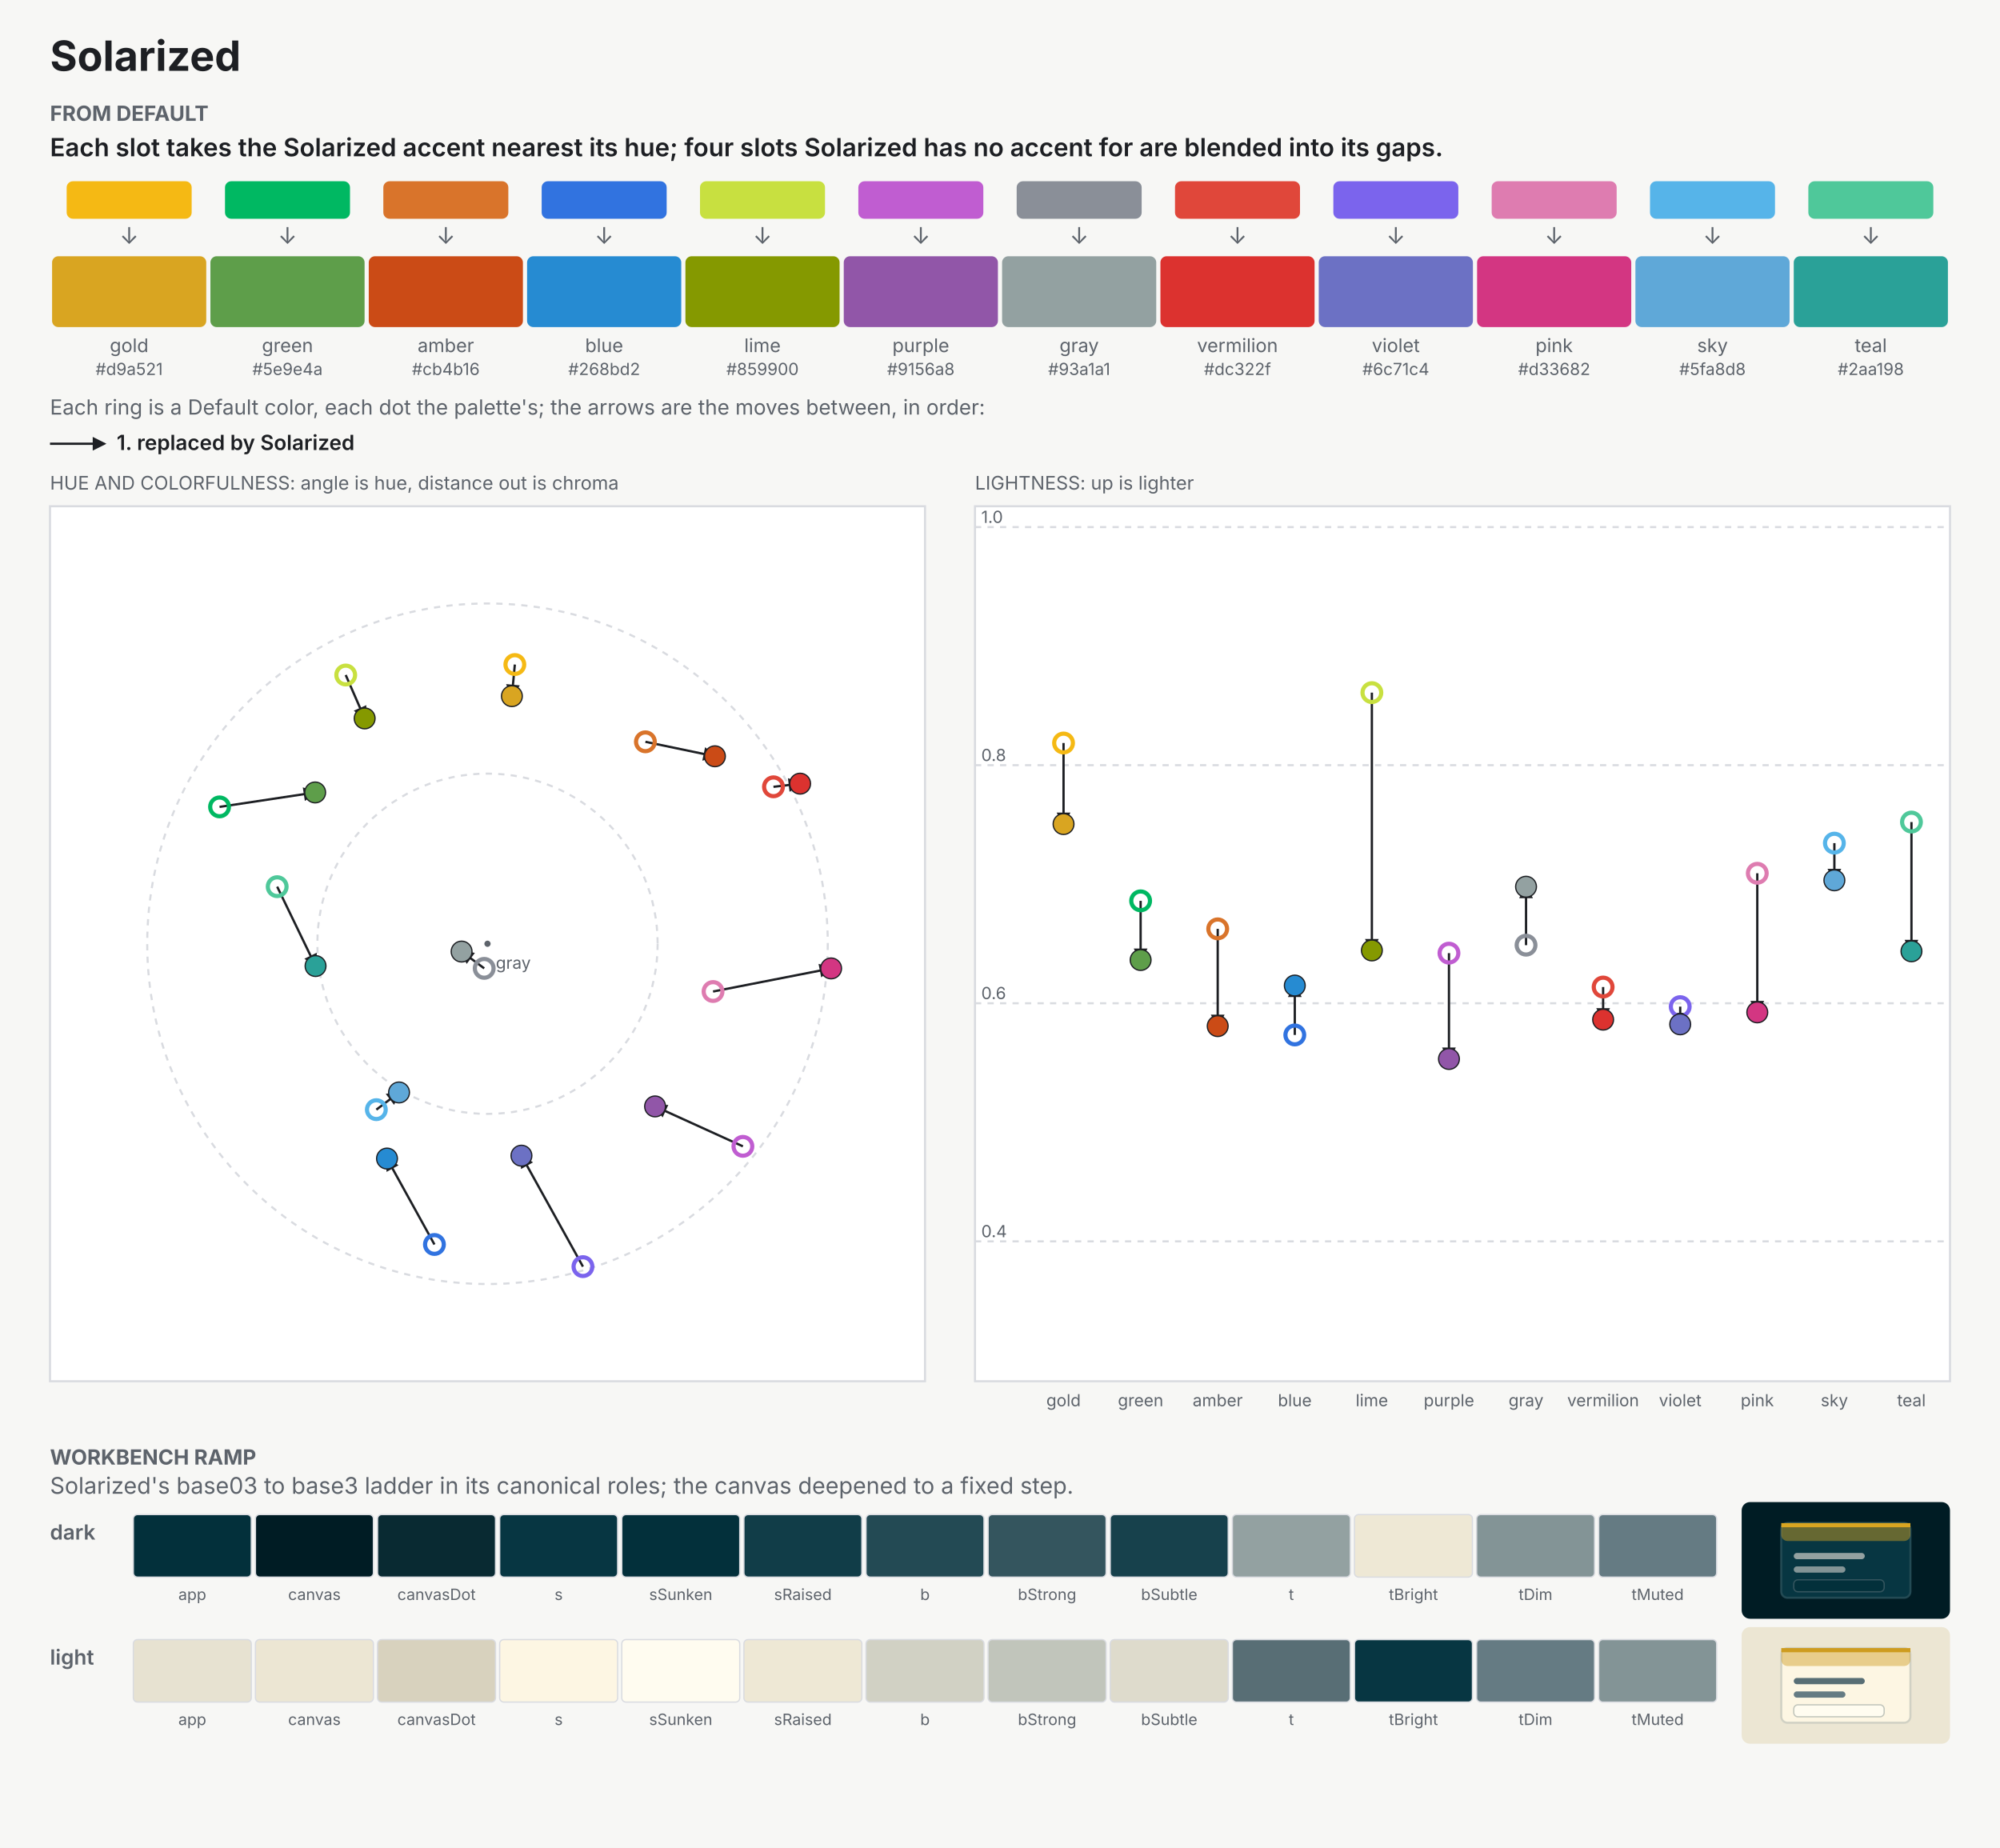
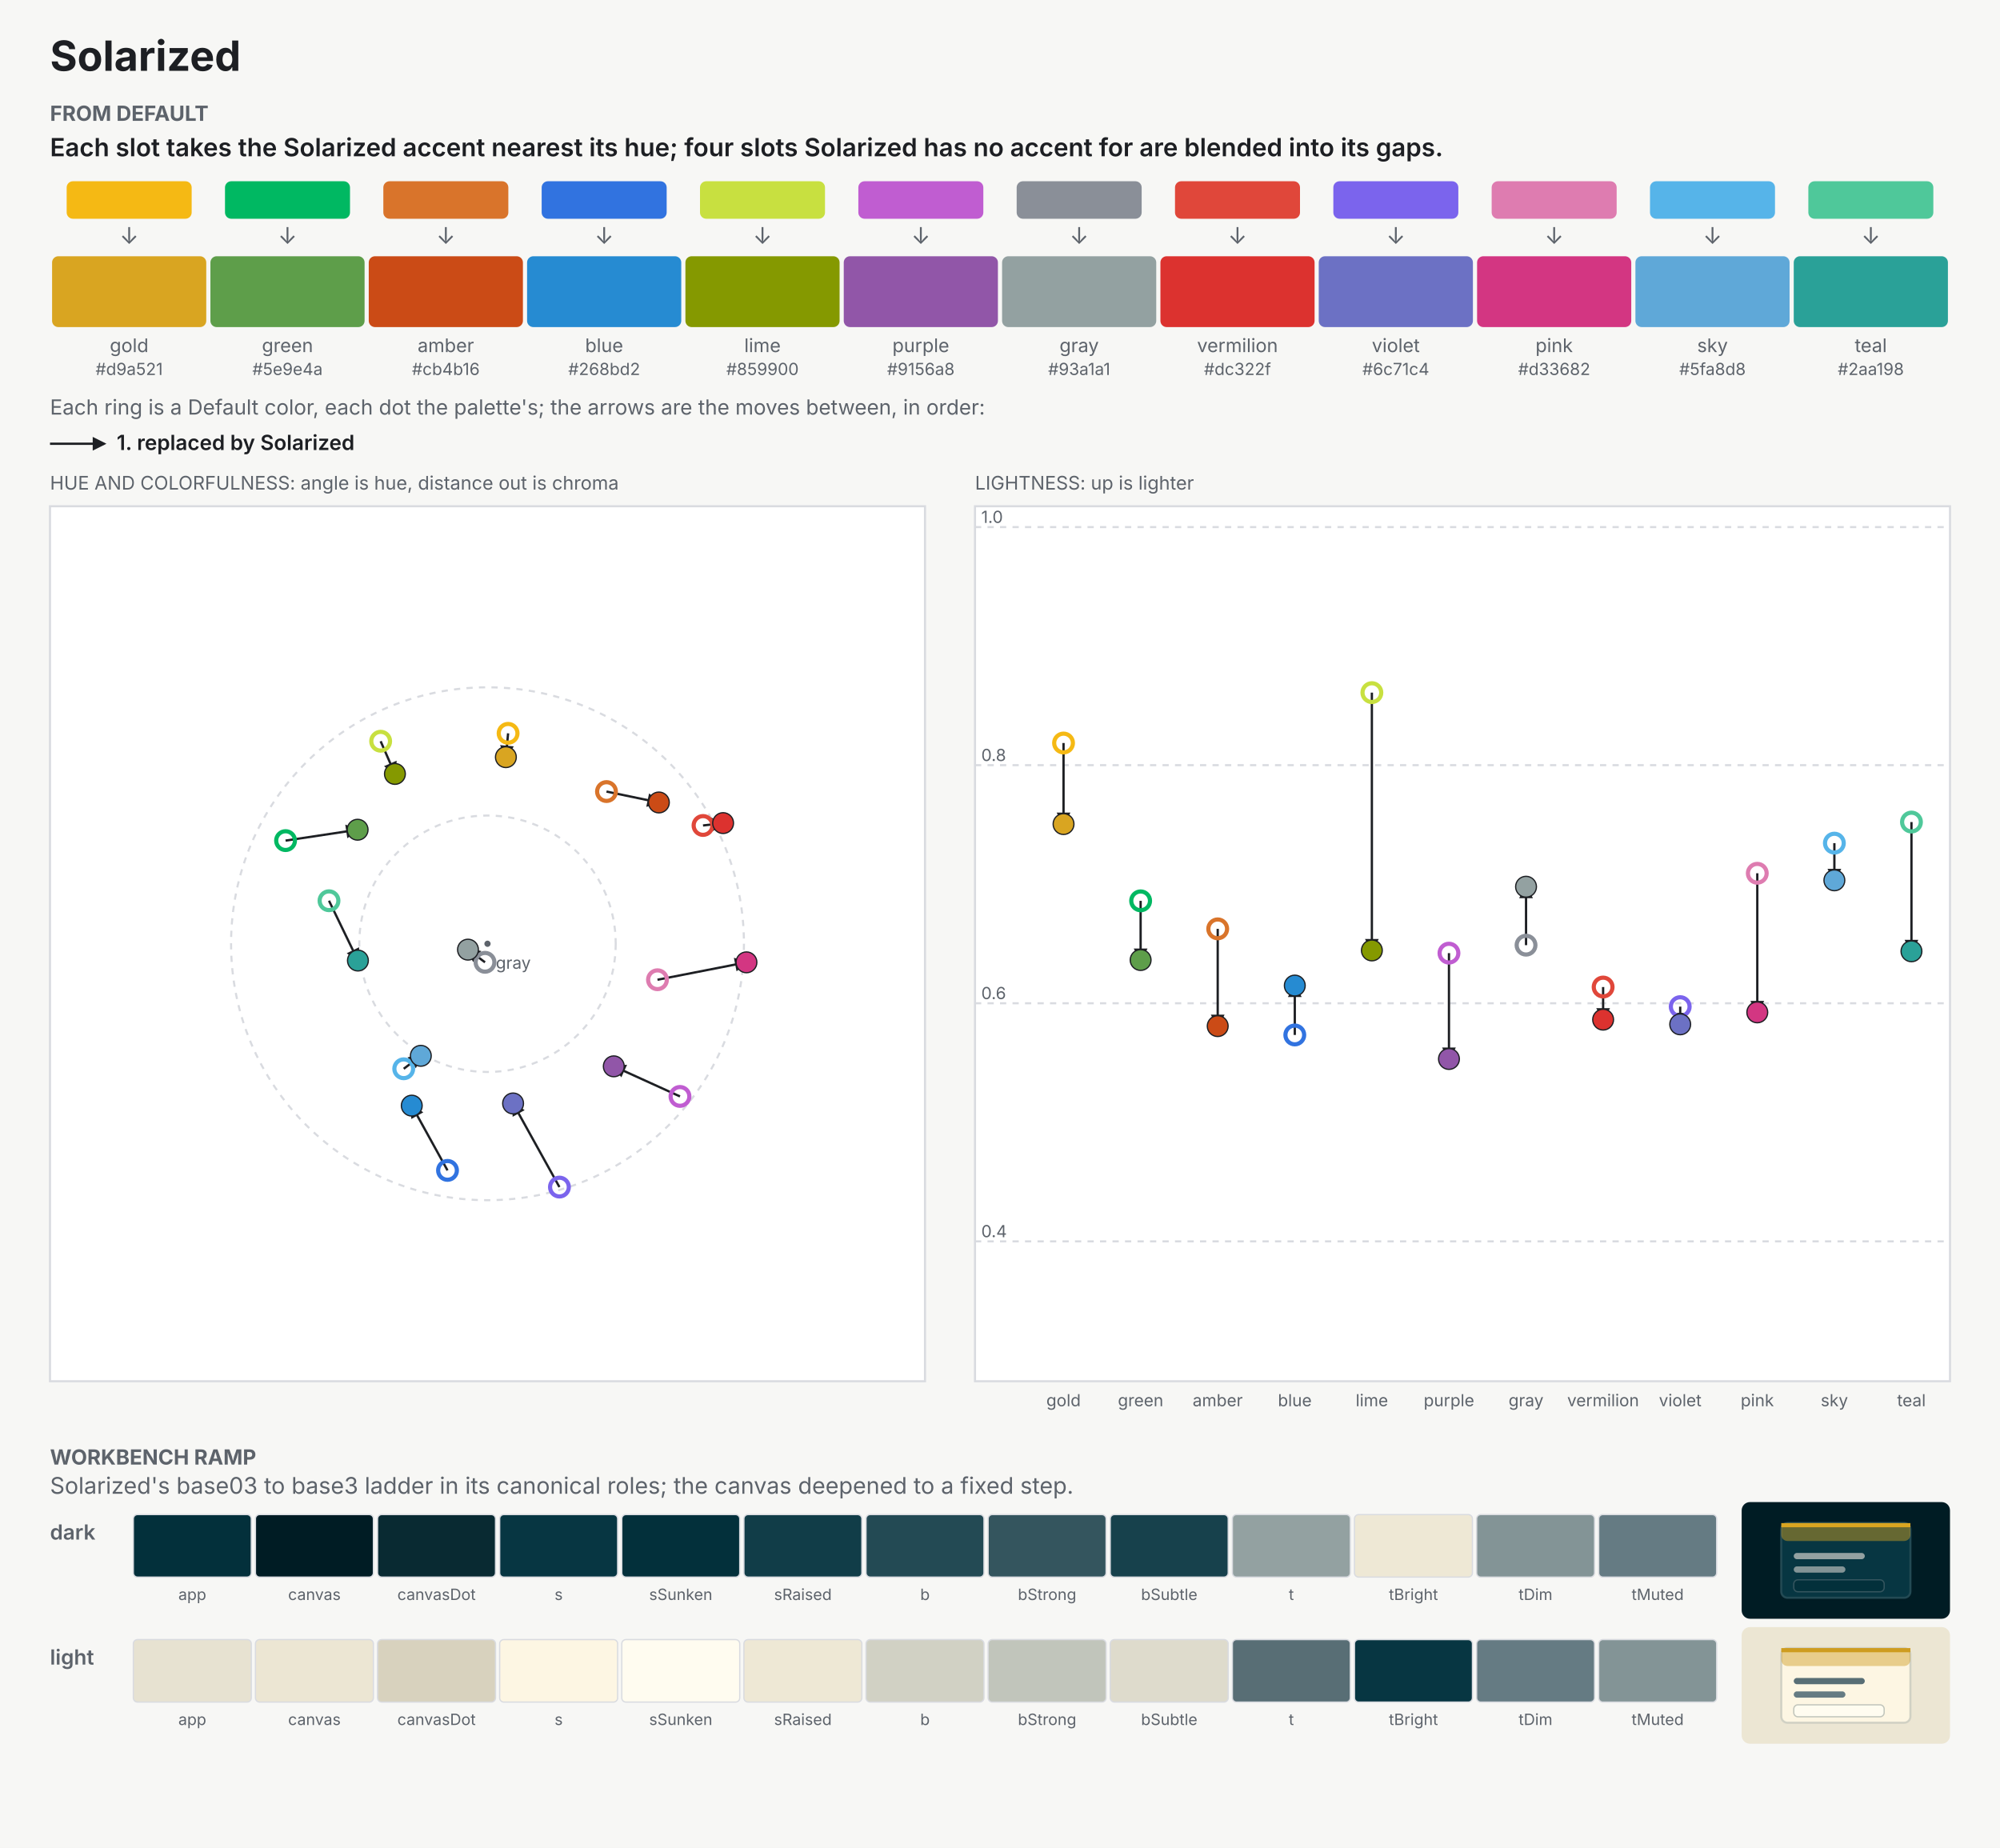
<svg xmlns="http://www.w3.org/2000/svg" width="960" height="887" viewBox="0 0 960 887" font-family="system-ui, -apple-system, Segoe UI, sans-serif">
  <defs>
    <marker id="head" viewBox="0 0 6 6" refX="5" refY="3" markerWidth="6" markerHeight="6" orient="auto">
      <path d="M0,0 L6,3 L0,6 z" fill="#1d1f23" />
    </marker>
    <marker id="headDim" viewBox="0 0 6 6" refX="5" refY="3" markerWidth="6" markerHeight="6" orient="auto">
      <path d="M0,0 L6,3 L0,6 z" fill="#5d636b" />
    </marker>
    <linearGradient id="hues">
      <stop offset="0" stop-color="oklch(0.75 0.12 0)" />
      <stop offset="0.042" stop-color="oklch(0.75 0.12 15)" />
      <stop offset="0.083" stop-color="oklch(0.75 0.12 30)" />
      <stop offset="0.125" stop-color="oklch(0.75 0.12 45)" />
      <stop offset="0.167" stop-color="oklch(0.75 0.12 60)" />
      <stop offset="0.208" stop-color="oklch(0.75 0.12 75)" />
      <stop offset="0.25" stop-color="oklch(0.75 0.12 90)" />
      <stop offset="0.292" stop-color="oklch(0.75 0.12 105)" />
      <stop offset="0.333" stop-color="oklch(0.75 0.12 120)" />
      <stop offset="0.375" stop-color="oklch(0.75 0.12 135)" />
      <stop offset="0.417" stop-color="oklch(0.75 0.12 150)" />
      <stop offset="0.458" stop-color="oklch(0.75 0.12 165)" />
      <stop offset="0.5" stop-color="oklch(0.75 0.12 180)" />
      <stop offset="0.542" stop-color="oklch(0.75 0.12 195)" />
      <stop offset="0.583" stop-color="oklch(0.75 0.12 210)" />
      <stop offset="0.625" stop-color="oklch(0.75 0.12 225)" />
      <stop offset="0.667" stop-color="oklch(0.75 0.12 240)" />
      <stop offset="0.708" stop-color="oklch(0.75 0.12 255)" />
      <stop offset="0.75" stop-color="oklch(0.75 0.12 270)" />
      <stop offset="0.792" stop-color="oklch(0.75 0.12 285)" />
      <stop offset="0.833" stop-color="oklch(0.75 0.12 300)" />
      <stop offset="0.875" stop-color="oklch(0.75 0.12 315)" />
      <stop offset="0.917" stop-color="oklch(0.75 0.12 330)" />
      <stop offset="0.958" stop-color="oklch(0.75 0.12 345)" />
      <stop offset="1" stop-color="oklch(0.75 0.12 360)" />
    </linearGradient>
    <linearGradient id="plasma">
      <stop offset="0" stop-color="rgb(13,8,135)" />
      <stop offset="0.031" stop-color="rgb(29.031,6.594,141.75)" />
      <stop offset="0.062" stop-color="rgb(45.062,5.188,148.5)" />
      <stop offset="0.094" stop-color="rgb(61.094,3.781,155.25)" />
      <stop offset="0.125" stop-color="rgb(75.5,2.75,160.125)" />
      <stop offset="0.156" stop-color="rgb(87.875,2.188,162.656)" />
      <stop offset="0.188" stop-color="rgb(100.25,1.625,165.188)" />
      <stop offset="0.219" stop-color="rgb(112.625,1.062,167.719)" />
      <stop offset="0.25" stop-color="rgb(124.5,6.5,165.5)" />
      <stop offset="0.281" stop-color="rgb(136.312,12.688,162.688)" />
      <stop offset="0.312" stop-color="rgb(148.125,18.875,159.875)" />
      <stop offset="0.344" stop-color="rgb(159.094,26,155.75)" />
      <stop offset="0.375" stop-color="rgb(168.375,35,149)" />
      <stop offset="0.406" stop-color="rgb(177.656,44,142.25)" />
      <stop offset="0.438" stop-color="rgb(186.938,53,135.5)" />
      <stop offset="0.469" stop-color="rgb(194.906,62,128.094)" />
      <stop offset="0.5" stop-color="rgb(202.5,71,120.5)" />
      <stop offset="0.531" stop-color="rgb(210.094,80,112.906)" />
      <stop offset="0.562" stop-color="rgb(217.312,89.125,105.5)" />
      <stop offset="0.594" stop-color="rgb(223.219,98.688,98.75)" />
      <stop offset="0.625" stop-color="rgb(229.125,108.25,92)" />
      <stop offset="0.656" stop-color="rgb(235.031,117.812,85.25)" />
      <stop offset="0.688" stop-color="rgb(239.625,128.125,78.312)" />
      <stop offset="0.719" stop-color="rgb(243.562,138.812,71.281)" />
      <stop offset="0.75" stop-color="rgb(247.5,149.5,64.25)" />
      <stop offset="0.781" stop-color="rgb(251.062,160.344,57.375)" />
      <stop offset="0.812" stop-color="rgb(251.625,172.438,51.75)" />
      <stop offset="0.844" stop-color="rgb(252.188,184.531,46.125)" />
      <stop offset="0.875" stop-color="rgb(252.75,196.625,40.5)" />
      <stop offset="0.906" stop-color="rgb(250.969,209.344,37.219)" />
      <stop offset="0.938" stop-color="rgb(247.312,222.562,35.812)" />
      <stop offset="0.969" stop-color="rgb(243.656,235.781,34.406)" />
      <stop offset="1" stop-color="rgb(240,249,33)" />
    </linearGradient>
  </defs>
  <rect x="0" y="0" width="960" height="887" fill="#f7f7f5" />
  <text x="24" y="34" font-size="20" fill="#1d1f23" font-weight="700" text-anchor="start">Solarized</text>
  <text x="24" y="58" font-size="10" fill="#5d636b" font-weight="700" text-anchor="start">FROM DEFAULT</text>
  <text x="24" y="75" font-size="12" fill="#1d1f23" font-weight="600" text-anchor="start">Each slot takes the Solarized accent nearest its hue; four slots Solarized has no accent for are blended into its gaps.</text>
  <rect x="32" y="87" width="60" height="18" fill="#f5b914" rx="3" />
  <text x="62" y="117" font-size="11" fill="#5d636b" font-weight="400" text-anchor="middle">↓</text>
  <rect x="25" y="123" width="74" height="34" fill="#d9a521" rx="3" />
  <text x="62" y="169" font-size="9" fill="#5d636b" font-weight="400" text-anchor="middle">gold</text>
  <text x="62" y="180" font-size="8" fill="#5d636b" font-weight="400" text-anchor="middle">#d9a521</text>
  <rect x="108" y="87" width="60" height="18" fill="#00b862" rx="3" />
  <text x="138" y="117" font-size="11" fill="#5d636b" font-weight="400" text-anchor="middle">↓</text>
  <rect x="101" y="123" width="74" height="34" fill="#5e9e4a" rx="3" />
  <text x="138" y="169" font-size="9" fill="#5d636b" font-weight="400" text-anchor="middle">green</text>
  <text x="138" y="180" font-size="8" fill="#5d636b" font-weight="400" text-anchor="middle">#5e9e4a</text>
  <rect x="184" y="87" width="60" height="18" fill="#d9742b" rx="3" />
  <text x="214" y="117" font-size="11" fill="#5d636b" font-weight="400" text-anchor="middle">↓</text>
  <rect x="177" y="123" width="74" height="34" fill="#cb4b16" rx="3" />
  <text x="214" y="169" font-size="9" fill="#5d636b" font-weight="400" text-anchor="middle">amber</text>
  <text x="214" y="180" font-size="8" fill="#5d636b" font-weight="400" text-anchor="middle">#cb4b16</text>
  <rect x="260" y="87" width="60" height="18" fill="#3173e0" rx="3" />
  <text x="290" y="117" font-size="11" fill="#5d636b" font-weight="400" text-anchor="middle">↓</text>
  <rect x="253" y="123" width="74" height="34" fill="#268bd2" rx="3" />
  <text x="290" y="169" font-size="9" fill="#5d636b" font-weight="400" text-anchor="middle">blue</text>
  <text x="290" y="180" font-size="8" fill="#5d636b" font-weight="400" text-anchor="middle">#268bd2</text>
  <rect x="336" y="87" width="60" height="18" fill="#c8e040" rx="3" />
  <text x="366" y="117" font-size="11" fill="#5d636b" font-weight="400" text-anchor="middle">↓</text>
  <rect x="329" y="123" width="74" height="34" fill="#859900" rx="3" />
  <text x="366" y="169" font-size="9" fill="#5d636b" font-weight="400" text-anchor="middle">lime</text>
  <text x="366" y="180" font-size="8" fill="#5d636b" font-weight="400" text-anchor="middle">#859900</text>
  <rect x="412" y="87" width="60" height="18" fill="#c05dd1" rx="3" />
  <text x="442" y="117" font-size="11" fill="#5d636b" font-weight="400" text-anchor="middle">↓</text>
  <rect x="405" y="123" width="74" height="34" fill="#9156a8" rx="3" />
  <text x="442" y="169" font-size="9" fill="#5d636b" font-weight="400" text-anchor="middle">purple</text>
  <text x="442" y="180" font-size="8" fill="#5d636b" font-weight="400" text-anchor="middle">#9156a8</text>
  <rect x="488" y="87" width="60" height="18" fill="#8a8f98" rx="3" />
  <text x="518" y="117" font-size="11" fill="#5d636b" font-weight="400" text-anchor="middle">↓</text>
  <rect x="481" y="123" width="74" height="34" fill="#93a1a1" rx="3" />
  <text x="518" y="169" font-size="9" fill="#5d636b" font-weight="400" text-anchor="middle">gray</text>
  <text x="518" y="180" font-size="8" fill="#5d636b" font-weight="400" text-anchor="middle">#93a1a1</text>
  <rect x="564" y="87" width="60" height="18" fill="#e0473a" rx="3" />
  <text x="594" y="117" font-size="11" fill="#5d636b" font-weight="400" text-anchor="middle">↓</text>
  <rect x="557" y="123" width="74" height="34" fill="#dc322f" rx="3" />
  <text x="594" y="169" font-size="9" fill="#5d636b" font-weight="400" text-anchor="middle">vermilion</text>
  <text x="594" y="180" font-size="8" fill="#5d636b" font-weight="400" text-anchor="middle">#dc322f</text>
  <rect x="640" y="87" width="60" height="18" fill="#7b64ed" rx="3" />
  <text x="670" y="117" font-size="11" fill="#5d636b" font-weight="400" text-anchor="middle">↓</text>
  <rect x="633" y="123" width="74" height="34" fill="#6c71c4" rx="3" />
  <text x="670" y="169" font-size="9" fill="#5d636b" font-weight="400" text-anchor="middle">violet</text>
  <text x="670" y="180" font-size="8" fill="#5d636b" font-weight="400" text-anchor="middle">#6c71c4</text>
  <rect x="716" y="87" width="60" height="18" fill="#de7cb0" rx="3" />
  <text x="746" y="117" font-size="11" fill="#5d636b" font-weight="400" text-anchor="middle">↓</text>
  <rect x="709" y="123" width="74" height="34" fill="#d33682" rx="3" />
  <text x="746" y="169" font-size="9" fill="#5d636b" font-weight="400" text-anchor="middle">pink</text>
  <text x="746" y="180" font-size="8" fill="#5d636b" font-weight="400" text-anchor="middle">#d33682</text>
  <rect x="792" y="87" width="60" height="18" fill="#56b4e9" rx="3" />
  <text x="822" y="117" font-size="11" fill="#5d636b" font-weight="400" text-anchor="middle">↓</text>
  <rect x="785" y="123" width="74" height="34" fill="#5fa8d8" rx="3" />
  <text x="822" y="169" font-size="9" fill="#5d636b" font-weight="400" text-anchor="middle">sky</text>
  <text x="822" y="180" font-size="8" fill="#5d636b" font-weight="400" text-anchor="middle">#5fa8d8</text>
  <rect x="868" y="87" width="60" height="18" fill="#4fc89a" rx="3" />
  <text x="898" y="117" font-size="11" fill="#5d636b" font-weight="400" text-anchor="middle">↓</text>
  <rect x="861" y="123" width="74" height="34" fill="#2aa198" rx="3" />
  <text x="898" y="169" font-size="9" fill="#5d636b" font-weight="400" text-anchor="middle">teal</text>
  <text x="898" y="180" font-size="8" fill="#5d636b" font-weight="400" text-anchor="middle">#2aa198</text>
  <text x="24" y="199" font-size="10" fill="#5d636b" font-weight="400" text-anchor="start">Each ring is a Default color, each dot the palette's; the arrows are the moves between, in order:</text>
  <line x1="24" y1="213" x2="50" y2="213" stroke="#1d1f23" stroke-width="1.1" marker-end="url(#head)" />
  <text x="56" y="216" font-size="10" fill="#1d1f23" font-weight="600" text-anchor="start">1. replaced by Solarized</text>
  <text x="24" y="235" font-size="9" fill="#5d636b" font-weight="400" text-anchor="start">HUE AND COLORFULNESS: angle is hue, distance out is chroma</text>
  <rect x="24" y="243" width="420" height="420" fill="#ffffff" stroke="#d9dbe0" />
  <path d="M430,453 A196,196 0 0 0 429.254,435.917" stroke="oklch(0.75 0.13 2.5)" stroke-width="5" fill="none" />
  <path d="M429.254,435.917 A196,196 0 0 0 427.022,418.965" stroke="oklch(0.75 0.13 7.5)" stroke-width="5" fill="none" />
  <path d="M427.022,418.965 A196,196 0 0 0 423.321,402.271" stroke="oklch(0.75 0.13 12.5)" stroke-width="5" fill="none" />
  <path d="M423.321,402.271 A196,196 0 0 0 418.18,385.964" stroke="oklch(0.75 0.13 17.5)" stroke-width="5" fill="none" />
  <path d="M418.18,385.964 A196,196 0 0 0 411.636,370.167" stroke="oklch(0.75 0.13 22.5)" stroke-width="5" fill="none" />
  <path d="M411.636,370.167 A196,196 0 0 0 403.741,355" stroke="oklch(0.75 0.13 27.5)" stroke-width="5" fill="none" />
  <path d="M403.741,355 A196,196 0 0 0 394.554,340.579" stroke="oklch(0.75 0.13 32.5)" stroke-width="5" fill="none" />
  <path d="M394.554,340.579 A196,196 0 0 0 384.145,327.014" stroke="oklch(0.75 0.13 37.5)" stroke-width="5" fill="none" />
  <path d="M384.145,327.014 A196,196 0 0 0 372.593,314.407" stroke="oklch(0.75 0.13 42.5)" stroke-width="5" fill="none" />
  <path d="M372.593,314.407 A196,196 0 0 0 359.986,302.855" stroke="oklch(0.75 0.13 47.5)" stroke-width="5" fill="none" />
  <path d="M359.986,302.855 A196,196 0 0 0 346.421,292.446" stroke="oklch(0.75 0.13 52.5)" stroke-width="5" fill="none" />
  <path d="M346.421,292.446 A196,196 0 0 0 332,283.259" stroke="oklch(0.75 0.13 57.5)" stroke-width="5" fill="none" />
  <path d="M332,283.259 A196,196 0 0 0 316.833,275.364" stroke="oklch(0.75 0.13 62.5)" stroke-width="5" fill="none" />
  <path d="M316.833,275.364 A196,196 0 0 0 301.036,268.82" stroke="oklch(0.75 0.13 67.5)" stroke-width="5" fill="none" />
  <path d="M301.036,268.82 A196,196 0 0 0 284.729,263.679" stroke="oklch(0.75 0.13 72.5)" stroke-width="5" fill="none" />
  <path d="M284.729,263.679 A196,196 0 0 0 268.035,259.978" stroke="oklch(0.75 0.13 77.5)" stroke-width="5" fill="none" />
  <path d="M268.035,259.978 A196,196 0 0 0 251.083,257.746" stroke="oklch(0.75 0.13 82.5)" stroke-width="5" fill="none" />
  <path d="M251.083,257.746 A196,196 0 0 0 234,257" stroke="oklch(0.75 0.13 87.5)" stroke-width="5" fill="none" />
  <path d="M234,257 A196,196 0 0 0 216.917,257.746" stroke="oklch(0.75 0.13 92.5)" stroke-width="5" fill="none" />
  <path d="M216.917,257.746 A196,196 0 0 0 199.965,259.978" stroke="oklch(0.75 0.13 97.5)" stroke-width="5" fill="none" />
  <path d="M199.965,259.978 A196,196 0 0 0 183.271,263.679" stroke="oklch(0.75 0.13 102.5)" stroke-width="5" fill="none" />
  <path d="M183.271,263.679 A196,196 0 0 0 166.964,268.82" stroke="oklch(0.75 0.13 107.5)" stroke-width="5" fill="none" />
  <path d="M166.964,268.82 A196,196 0 0 0 151.167,275.364" stroke="oklch(0.75 0.13 112.5)" stroke-width="5" fill="none" />
  <path d="M151.167,275.364 A196,196 0 0 0 136,283.259" stroke="oklch(0.75 0.13 117.5)" stroke-width="5" fill="none" />
  <path d="M136,283.259 A196,196 0 0 0 121.579,292.446" stroke="oklch(0.75 0.13 122.5)" stroke-width="5" fill="none" />
  <path d="M121.579,292.446 A196,196 0 0 0 108.014,302.855" stroke="oklch(0.75 0.13 127.5)" stroke-width="5" fill="none" />
  <path d="M108.014,302.855 A196,196 0 0 0 95.407,314.407" stroke="oklch(0.75 0.13 132.5)" stroke-width="5" fill="none" />
  <path d="M95.407,314.407 A196,196 0 0 0 83.855,327.014" stroke="oklch(0.75 0.13 137.5)" stroke-width="5" fill="none" />
  <path d="M83.855,327.014 A196,196 0 0 0 73.446,340.579" stroke="oklch(0.75 0.13 142.5)" stroke-width="5" fill="none" />
  <path d="M73.446,340.579 A196,196 0 0 0 64.259,355" stroke="oklch(0.75 0.13 147.5)" stroke-width="5" fill="none" />
  <path d="M64.259,355 A196,196 0 0 0 56.364,370.167" stroke="oklch(0.75 0.13 152.5)" stroke-width="5" fill="none" />
  <path d="M56.364,370.167 A196,196 0 0 0 49.82,385.964" stroke="oklch(0.75 0.13 157.5)" stroke-width="5" fill="none" />
  <path d="M49.82,385.964 A196,196 0 0 0 44.679,402.271" stroke="oklch(0.75 0.13 162.5)" stroke-width="5" fill="none" />
  <path d="M44.679,402.271 A196,196 0 0 0 40.978,418.965" stroke="oklch(0.75 0.13 167.5)" stroke-width="5" fill="none" />
  <path d="M40.978,418.965 A196,196 0 0 0 38.746,435.917" stroke="oklch(0.75 0.13 172.5)" stroke-width="5" fill="none" />
  <path d="M38.746,435.917 A196,196 0 0 0 38,453" stroke="oklch(0.75 0.13 177.5)" stroke-width="5" fill="none" />
  <path d="M38,453 A196,196 0 0 0 38.746,470.083" stroke="oklch(0.75 0.13 182.5)" stroke-width="5" fill="none" />
  <path d="M38.746,470.083 A196,196 0 0 0 40.978,487.035" stroke="oklch(0.75 0.13 187.5)" stroke-width="5" fill="none" />
  <path d="M40.978,487.035 A196,196 0 0 0 44.679,503.729" stroke="oklch(0.75 0.13 192.5)" stroke-width="5" fill="none" />
  <path d="M44.679,503.729 A196,196 0 0 0 49.82,520.036" stroke="oklch(0.75 0.13 197.5)" stroke-width="5" fill="none" />
  <path d="M49.82,520.036 A196,196 0 0 0 56.364,535.833" stroke="oklch(0.75 0.13 202.5)" stroke-width="5" fill="none" />
  <path d="M56.364,535.833 A196,196 0 0 0 64.259,551" stroke="oklch(0.75 0.13 207.5)" stroke-width="5" fill="none" />
  <path d="M64.259,551 A196,196 0 0 0 73.446,565.421" stroke="oklch(0.75 0.13 212.5)" stroke-width="5" fill="none" />
  <path d="M73.446,565.421 A196,196 0 0 0 83.855,578.986" stroke="oklch(0.75 0.13 217.5)" stroke-width="5" fill="none" />
  <path d="M83.855,578.986 A196,196 0 0 0 95.407,591.593" stroke="oklch(0.75 0.13 222.5)" stroke-width="5" fill="none" />
  <path d="M95.407,591.593 A196,196 0 0 0 108.014,603.145" stroke="oklch(0.75 0.13 227.5)" stroke-width="5" fill="none" />
  <path d="M108.014,603.145 A196,196 0 0 0 121.579,613.554" stroke="oklch(0.75 0.13 232.5)" stroke-width="5" fill="none" />
  <path d="M121.579,613.554 A196,196 0 0 0 136,622.741" stroke="oklch(0.75 0.13 237.5)" stroke-width="5" fill="none" />
  <path d="M136,622.741 A196,196 0 0 0 151.167,630.636" stroke="oklch(0.75 0.13 242.5)" stroke-width="5" fill="none" />
  <path d="M151.167,630.636 A196,196 0 0 0 166.964,637.18" stroke="oklch(0.75 0.13 247.5)" stroke-width="5" fill="none" />
  <path d="M166.964,637.18 A196,196 0 0 0 183.271,642.321" stroke="oklch(0.75 0.13 252.5)" stroke-width="5" fill="none" />
  <path d="M183.271,642.321 A196,196 0 0 0 199.965,646.022" stroke="oklch(0.75 0.13 257.5)" stroke-width="5" fill="none" />
  <path d="M199.965,646.022 A196,196 0 0 0 216.917,648.254" stroke="oklch(0.75 0.13 262.5)" stroke-width="5" fill="none" />
  <path d="M216.917,648.254 A196,196 0 0 0 234,649" stroke="oklch(0.75 0.13 267.5)" stroke-width="5" fill="none" />
  <path d="M234,649 A196,196 0 0 0 251.083,648.254" stroke="oklch(0.75 0.13 272.5)" stroke-width="5" fill="none" />
  <path d="M251.083,648.254 A196,196 0 0 0 268.035,646.022" stroke="oklch(0.75 0.13 277.5)" stroke-width="5" fill="none" />
  <path d="M268.035,646.022 A196,196 0 0 0 284.729,642.321" stroke="oklch(0.75 0.13 282.5)" stroke-width="5" fill="none" />
  <path d="M284.729,642.321 A196,196 0 0 0 301.036,637.18" stroke="oklch(0.75 0.13 287.5)" stroke-width="5" fill="none" />
  <path d="M301.036,637.18 A196,196 0 0 0 316.833,630.636" stroke="oklch(0.75 0.13 292.5)" stroke-width="5" fill="none" />
  <path d="M316.833,630.636 A196,196 0 0 0 332,622.741" stroke="oklch(0.75 0.13 297.5)" stroke-width="5" fill="none" />
  <path d="M332,622.741 A196,196 0 0 0 346.421,613.554" stroke="oklch(0.75 0.13 302.5)" stroke-width="5" fill="none" />
  <path d="M346.421,613.554 A196,196 0 0 0 359.986,603.145" stroke="oklch(0.75 0.13 307.5)" stroke-width="5" fill="none" />
  <path d="M359.986,603.145 A196,196 0 0 0 372.593,591.593" stroke="oklch(0.75 0.13 312.5)" stroke-width="5" fill="none" />
  <path d="M372.593,591.593 A196,196 0 0 0 384.145,578.986" stroke="oklch(0.75 0.13 317.5)" stroke-width="5" fill="none" />
  <path d="M384.145,578.986 A196,196 0 0 0 394.554,565.421" stroke="oklch(0.75 0.13 322.5)" stroke-width="5" fill="none" />
  <path d="M394.554,565.421 A196,196 0 0 0 403.741,551" stroke="oklch(0.75 0.13 327.5)" stroke-width="5" fill="none" />
  <path d="M403.741,551 A196,196 0 0 0 411.636,535.833" stroke="oklch(0.75 0.13 332.5)" stroke-width="5" fill="none" />
  <path d="M411.636,535.833 A196,196 0 0 0 418.18,520.036" stroke="oklch(0.75 0.13 337.5)" stroke-width="5" fill="none" />
  <path d="M418.18,520.036 A196,196 0 0 0 423.321,503.729" stroke="oklch(0.75 0.13 342.5)" stroke-width="5" fill="none" />
  <path d="M423.321,503.729 A196,196 0 0 0 427.022,487.035" stroke="oklch(0.75 0.13 347.5)" stroke-width="5" fill="none" />
  <path d="M427.022,487.035 A196,196 0 0 0 429.254,470.083" stroke="oklch(0.75 0.13 352.5)" stroke-width="5" fill="none" />
  <path d="M429.254,470.083 A196,196 0 0 0 430,453" stroke="oklch(0.75 0.13 357.5)" stroke-width="5" fill="none" />
-   <circle cx="234" cy="453" r="81.667" fill="none" stroke="#d9dbe0" stroke-dasharray="3 3" />
-   <circle cx="234" cy="453" r="163.333" fill="none" stroke="#d9dbe0" stroke-dasharray="3 3" />
+   <circle cx="234" cy="453" r="61.546" fill="none" stroke="#d9dbe0" stroke-dasharray="3 3" />
+   <circle cx="234" cy="453" r="123.092" fill="none" stroke="#d9dbe0" stroke-dasharray="3 3" />
  <circle cx="234" cy="453" r="1.5" fill="#5d636b" />
  <text x="238" y="465" font-size="8" fill="#5d636b" font-weight="400" text-anchor="start">gray</text>
  <text x="468" y="235" font-size="9" fill="#5d636b" font-weight="400" text-anchor="start">LIGHTNESS: up is lighter</text>
  <rect x="468" y="243" width="468" height="420" fill="#ffffff" stroke="#d9dbe0" />
  <line x1="468" x2="936" y1="595.857" y2="595.857" stroke="#d9dbe0" stroke-dasharray="3 3" />
  <text x="471" y="593.857" font-size="8" fill="#5d636b" font-weight="400" text-anchor="start">0.4</text>
  <line x1="468" x2="936" y1="481.571" y2="481.571" stroke="#d9dbe0" stroke-dasharray="3 3" />
  <text x="471" y="479.571" font-size="8" fill="#5d636b" font-weight="400" text-anchor="start">0.6</text>
  <line x1="468" x2="936" y1="367.286" y2="367.286" stroke="#d9dbe0" stroke-dasharray="3 3" />
  <text x="471" y="365.286" font-size="8" fill="#5d636b" font-weight="400" text-anchor="start">0.8</text>
  <line x1="468" x2="936" y1="253" y2="253" stroke="#d9dbe0" stroke-dasharray="3 3" />
  <text x="471" y="251" font-size="8" fill="#5d636b" font-weight="400" text-anchor="start">1.0</text>
-   <line x1="247.122" y1="318.978" x2="245.709" y2="334.152" stroke="#1d1f23" stroke-width="1.1" marker-end="url(#head)" />
+   <line x1="243.889" y1="351.998" x2="242.824" y2="363.433" stroke="#1d1f23" stroke-width="1.1" marker-end="url(#head)" />
  <line x1="510.5" y1="356.644" x2="510.5" y2="395.548" stroke="#1d1f23" stroke-width="1.1" marker-end="url(#head)" />
-   <circle cx="247.122" cy="318.978" r="4.5" fill="none" stroke="#f5b914" stroke-width="2" />
+   <circle cx="243.889" cy="351.998" r="4.5" fill="none" stroke="#f5b914" stroke-width="2" />
  <circle cx="510.5" cy="356.644" r="4.5" fill="none" stroke="#f5b914" stroke-width="2" />
-   <circle cx="245.709" cy="334.152" r="5" fill="#d9a521" stroke="#1d1f23" stroke-width="0.6" />
+   <circle cx="242.824" cy="363.433" r="5" fill="#d9a521" stroke="#1d1f23" stroke-width="0.6" />
  <circle cx="510.5" cy="395.548" r="5" fill="#d9a521" stroke="#1d1f23" stroke-width="0.6" />
  <text x="510.5" y="675" font-size="8" fill="#5d636b" font-weight="400" text-anchor="middle">gold</text>
-   <line x1="105.382" y1="387.307" x2="151.272" y2="380.376" stroke="#1d1f23" stroke-width="1.1" marker-end="url(#head)" />
+   <line x1="137.07" y1="403.492" x2="171.654" y2="398.269" stroke="#1d1f23" stroke-width="1.1" marker-end="url(#head)" />
  <line x1="547.5" y1="432.402" x2="547.5" y2="460.805" stroke="#1d1f23" stroke-width="1.1" marker-end="url(#head)" />
-   <circle cx="105.382" cy="387.307" r="4.5" fill="none" stroke="#00b862" stroke-width="2" />
+   <circle cx="137.07" cy="403.492" r="4.5" fill="none" stroke="#00b862" stroke-width="2" />
  <circle cx="547.5" cy="432.402" r="4.5" fill="none" stroke="#00b862" stroke-width="2" />
-   <circle cx="151.272" cy="380.376" r="5" fill="#5e9e4a" stroke="#1d1f23" stroke-width="0.6" />
+   <circle cx="171.654" cy="398.269" r="5" fill="#5e9e4a" stroke="#1d1f23" stroke-width="0.6" />
  <circle cx="547.5" cy="460.805" r="5" fill="#5e9e4a" stroke="#1d1f23" stroke-width="0.6" />
  <text x="547.5" y="675" font-size="8" fill="#5d636b" font-weight="400" text-anchor="middle">green</text>
-   <line x1="309.792" y1="356.067" x2="343.157" y2="363.017" stroke="#1d1f23" stroke-width="1.1" marker-end="url(#head)" />
+   <line x1="291.119" y1="379.948" x2="316.263" y2="385.186" stroke="#1d1f23" stroke-width="1.1" marker-end="url(#head)" />
  <line x1="584.5" y1="445.848" x2="584.5" y2="492.535" stroke="#1d1f23" stroke-width="1.1" marker-end="url(#head)" />
-   <circle cx="309.792" cy="356.067" r="4.5" fill="none" stroke="#d9742b" stroke-width="2" />
+   <circle cx="291.119" cy="379.948" r="4.5" fill="none" stroke="#d9742b" stroke-width="2" />
  <circle cx="584.5" cy="445.848" r="4.5" fill="none" stroke="#d9742b" stroke-width="2" />
-   <circle cx="343.157" cy="363.017" r="5" fill="#cb4b16" stroke="#1d1f23" stroke-width="0.6" />
+   <circle cx="316.263" cy="385.186" r="5" fill="#cb4b16" stroke="#1d1f23" stroke-width="0.6" />
  <circle cx="584.5" cy="492.535" r="5" fill="#cb4b16" stroke="#1d1f23" stroke-width="0.6" />
  <text x="584.5" y="675" font-size="8" fill="#5d636b" font-weight="400" text-anchor="middle">amber</text>
-   <line x1="208.528" y1="597.349" x2="185.761" y2="556.108" stroke="#1d1f23" stroke-width="1.1" marker-end="url(#head)" />
+   <line x1="214.804" y1="561.786" x2="197.645" y2="530.705" stroke="#1d1f23" stroke-width="1.1" marker-end="url(#head)" />
  <line x1="621.5" y1="496.779" x2="621.5" y2="473.069" stroke="#1d1f23" stroke-width="1.1" marker-end="url(#head)" />
-   <circle cx="208.528" cy="597.349" r="4.5" fill="none" stroke="#3173e0" stroke-width="2" />
+   <circle cx="214.804" cy="561.786" r="4.5" fill="none" stroke="#3173e0" stroke-width="2" />
  <circle cx="621.5" cy="496.779" r="4.5" fill="none" stroke="#3173e0" stroke-width="2" />
-   <circle cx="185.761" cy="556.108" r="5" fill="#268bd2" stroke="#1d1f23" stroke-width="0.6" />
+   <circle cx="197.645" cy="530.705" r="5" fill="#268bd2" stroke="#1d1f23" stroke-width="0.6" />
  <circle cx="621.5" cy="473.069" r="5" fill="#268bd2" stroke="#1d1f23" stroke-width="0.6" />
  <text x="621.5" y="675" font-size="8" fill="#5d636b" font-weight="400" text-anchor="middle">blue</text>
-   <line x1="165.944" y1="324.005" x2="175.034" y2="344.834" stroke="#1d1f23" stroke-width="1.1" marker-end="url(#head)" />
+   <line x1="182.711" y1="355.786" x2="189.562" y2="371.483" stroke="#1d1f23" stroke-width="1.1" marker-end="url(#head)" />
  <line x1="658.5" y1="332.46" x2="658.5" y2="456.205" stroke="#1d1f23" stroke-width="1.1" marker-end="url(#head)" />
-   <circle cx="165.944" cy="324.005" r="4.5" fill="none" stroke="#c8e040" stroke-width="2" />
+   <circle cx="182.711" cy="355.786" r="4.5" fill="none" stroke="#c8e040" stroke-width="2" />
  <circle cx="658.5" cy="332.46" r="4.5" fill="none" stroke="#c8e040" stroke-width="2" />
-   <circle cx="175.034" cy="344.834" r="5" fill="#859900" stroke="#1d1f23" stroke-width="0.6" />
+   <circle cx="189.562" cy="371.483" r="5" fill="#859900" stroke="#1d1f23" stroke-width="0.6" />
  <circle cx="658.5" cy="456.205" r="5" fill="#859900" stroke="#1d1f23" stroke-width="0.6" />
  <text x="658.5" y="675" font-size="8" fill="#5d636b" font-weight="400" text-anchor="middle">lime</text>
-   <line x1="356.594" y1="550.242" x2="314.433" y2="531.074" stroke="#1d1f23" stroke-width="1.1" marker-end="url(#head)" />
+   <line x1="326.39" y1="526.284" x2="294.617" y2="511.839" stroke="#1d1f23" stroke-width="1.1" marker-end="url(#head)" />
  <line x1="695.5" y1="457.506" x2="695.5" y2="508.306" stroke="#1d1f23" stroke-width="1.1" marker-end="url(#head)" />
-   <circle cx="356.594" cy="550.242" r="4.5" fill="none" stroke="#c05dd1" stroke-width="2" />
+   <circle cx="326.39" cy="526.284" r="4.5" fill="none" stroke="#c05dd1" stroke-width="2" />
  <circle cx="695.5" cy="457.506" r="4.5" fill="none" stroke="#c05dd1" stroke-width="2" />
-   <circle cx="314.433" cy="531.074" r="5" fill="#9156a8" stroke="#1d1f23" stroke-width="0.6" />
+   <circle cx="294.617" cy="511.839" r="5" fill="#9156a8" stroke="#1d1f23" stroke-width="0.6" />
  <circle cx="695.5" cy="508.306" r="5" fill="#9156a8" stroke="#1d1f23" stroke-width="0.6" />
  <text x="695.5" y="675" font-size="8" fill="#5d636b" font-weight="400" text-anchor="middle">purple</text>
-   <line x1="232.415" y1="464.812" x2="221.568" y2="456.752" stroke="#1d1f23" stroke-width="1.1" marker-end="url(#head)" />
+   <line x1="232.806" y1="461.902" x2="224.631" y2="455.828" stroke="#1d1f23" stroke-width="1.1" marker-end="url(#head)" />
  <line x1="732.5" y1="453.679" x2="732.5" y2="425.629" stroke="#1d1f23" stroke-width="1.1" marker-end="url(#head)" />
-   <circle cx="232.415" cy="464.812" r="4.5" fill="none" stroke="#8a8f98" stroke-width="2" />
+   <circle cx="232.806" cy="461.902" r="4.5" fill="none" stroke="#8a8f98" stroke-width="2" />
  <circle cx="732.5" cy="453.679" r="4.5" fill="none" stroke="#8a8f98" stroke-width="2" />
-   <circle cx="221.568" cy="456.752" r="5" fill="#93a1a1" stroke="#1d1f23" stroke-width="0.6" />
+   <circle cx="224.631" cy="455.828" r="5" fill="#93a1a1" stroke="#1d1f23" stroke-width="0.6" />
  <circle cx="732.5" cy="425.629" r="5" fill="#93a1a1" stroke="#1d1f23" stroke-width="0.6" />
  <text x="732.5" y="675" font-size="8" fill="#5d636b" font-weight="400" text-anchor="middle">gray</text>
-   <line x1="371.266" y1="377.669" x2="384.062" y2="376.153" stroke="#1d1f23" stroke-width="1.1" marker-end="url(#head)" />
+   <line x1="337.447" y1="396.228" x2="347.091" y2="395.086" stroke="#1d1f23" stroke-width="1.1" marker-end="url(#head)" />
  <line x1="769.5" y1="473.776" x2="769.5" y2="489.422" stroke="#1d1f23" stroke-width="1.1" marker-end="url(#head)" />
-   <circle cx="371.266" cy="377.669" r="4.5" fill="none" stroke="#e0473a" stroke-width="2" />
+   <circle cx="337.447" cy="396.228" r="4.5" fill="none" stroke="#e0473a" stroke-width="2" />
  <circle cx="769.5" cy="473.776" r="4.5" fill="none" stroke="#e0473a" stroke-width="2" />
-   <circle cx="384.062" cy="376.153" r="5" fill="#dc322f" stroke="#1d1f23" stroke-width="0.6" />
+   <circle cx="347.091" cy="395.086" r="5" fill="#dc322f" stroke="#1d1f23" stroke-width="0.6" />
  <circle cx="769.5" cy="489.422" r="5" fill="#dc322f" stroke="#1d1f23" stroke-width="0.6" />
  <text x="769.5" y="675" font-size="8" fill="#5d636b" font-weight="400" text-anchor="middle">vermilion</text>
-   <line x1="279.814" y1="607.98" x2="250.295" y2="554.721" stroke="#1d1f23" stroke-width="1.1" marker-end="url(#head)" />
+   <line x1="268.527" y1="569.797" x2="246.28" y2="529.66" stroke="#1d1f23" stroke-width="1.1" marker-end="url(#head)" />
  <line x1="806.5" y1="483.181" x2="806.5" y2="491.677" stroke="#1d1f23" stroke-width="1.1" marker-end="url(#head)" />
-   <circle cx="279.814" cy="607.98" r="4.5" fill="none" stroke="#7b64ed" stroke-width="2" />
+   <circle cx="268.527" cy="569.797" r="4.5" fill="none" stroke="#7b64ed" stroke-width="2" />
  <circle cx="806.5" cy="483.181" r="4.5" fill="none" stroke="#7b64ed" stroke-width="2" />
-   <circle cx="250.295" cy="554.721" r="5" fill="#6c71c4" stroke="#1d1f23" stroke-width="0.6" />
+   <circle cx="246.28" cy="529.66" r="5" fill="#6c71c4" stroke="#1d1f23" stroke-width="0.6" />
  <circle cx="806.5" cy="491.677" r="5" fill="#6c71c4" stroke="#1d1f23" stroke-width="0.6" />
  <text x="806.5" y="675" font-size="8" fill="#5d636b" font-weight="400" text-anchor="middle">violet</text>
-   <line x1="342.264" y1="475.924" x2="398.933" y2="464.839" stroke="#1d1f23" stroke-width="1.1" marker-end="url(#head)" />
+   <line x1="315.591" y1="470.276" x2="358.298" y2="461.922" stroke="#1d1f23" stroke-width="1.1" marker-end="url(#head)" />
  <line x1="843.5" y1="419.169" x2="843.5" y2="485.935" stroke="#1d1f23" stroke-width="1.1" marker-end="url(#head)" />
-   <circle cx="342.264" cy="475.924" r="4.5" fill="none" stroke="#de7cb0" stroke-width="2" />
+   <circle cx="315.591" cy="470.276" r="4.5" fill="none" stroke="#de7cb0" stroke-width="2" />
  <circle cx="843.5" cy="419.169" r="4.5" fill="none" stroke="#de7cb0" stroke-width="2" />
-   <circle cx="398.933" cy="464.839" r="5" fill="#d33682" stroke="#1d1f23" stroke-width="0.6" />
+   <circle cx="358.298" cy="461.922" r="5" fill="#d33682" stroke="#1d1f23" stroke-width="0.6" />
  <circle cx="843.5" cy="485.935" r="5" fill="#d33682" stroke="#1d1f23" stroke-width="0.6" />
  <text x="843.5" y="675" font-size="8" fill="#5d636b" font-weight="400" text-anchor="middle">pink</text>
-   <line x1="180.645" y1="532.632" x2="191.535" y2="524.377" stroke="#1d1f23" stroke-width="1.1" marker-end="url(#head)" />
+   <line x1="193.79" y1="513.013" x2="201.997" y2="506.791" stroke="#1d1f23" stroke-width="1.1" marker-end="url(#head)" />
  <line x1="880.5" y1="404.703" x2="880.5" y2="422.55" stroke="#1d1f23" stroke-width="1.1" marker-end="url(#head)" />
-   <circle cx="180.645" cy="532.632" r="4.5" fill="none" stroke="#56b4e9" stroke-width="2" />
+   <circle cx="193.79" cy="513.013" r="4.5" fill="none" stroke="#56b4e9" stroke-width="2" />
  <circle cx="880.5" cy="404.703" r="4.5" fill="none" stroke="#56b4e9" stroke-width="2" />
-   <circle cx="191.535" cy="524.377" r="5" fill="#5fa8d8" stroke="#1d1f23" stroke-width="0.6" />
+   <circle cx="201.997" cy="506.791" r="5" fill="#5fa8d8" stroke="#1d1f23" stroke-width="0.6" />
  <circle cx="880.5" cy="422.55" r="5" fill="#5fa8d8" stroke="#1d1f23" stroke-width="0.6" />
  <text x="880.5" y="675" font-size="8" fill="#5d636b" font-weight="400" text-anchor="middle">sky</text>
-   <line x1="133.048" y1="425.603" x2="151.465" y2="463.696" stroke="#1d1f23" stroke-width="1.1" marker-end="url(#head)" />
+   <line x1="157.92" y1="432.353" x2="171.8" y2="461.061" stroke="#1d1f23" stroke-width="1.1" marker-end="url(#head)" />
  <line x1="917.5" y1="394.584" x2="917.5" y2="456.62" stroke="#1d1f23" stroke-width="1.1" marker-end="url(#head)" />
-   <circle cx="133.048" cy="425.603" r="4.5" fill="none" stroke="#4fc89a" stroke-width="2" />
+   <circle cx="157.92" cy="432.353" r="4.5" fill="none" stroke="#4fc89a" stroke-width="2" />
  <circle cx="917.5" cy="394.584" r="4.5" fill="none" stroke="#4fc89a" stroke-width="2" />
-   <circle cx="151.465" cy="463.696" r="5" fill="#2aa198" stroke="#1d1f23" stroke-width="0.6" />
+   <circle cx="171.8" cy="461.061" r="5" fill="#2aa198" stroke="#1d1f23" stroke-width="0.6" />
  <circle cx="917.5" cy="456.62" r="5" fill="#2aa198" stroke="#1d1f23" stroke-width="0.6" />
  <text x="917.5" y="675" font-size="8" fill="#5d636b" font-weight="400" text-anchor="middle">teal</text>
  <text x="24" y="703" font-size="10" fill="#5d636b" font-weight="700" text-anchor="start">WORKBENCH RAMP</text>
  <text x="24" y="717" font-size="11" fill="#5d636b" font-weight="400" text-anchor="start">Solarized's base03 to base3 ladder in its canonical roles; the canvas deepened to a fixed step.</text>
  <text x="24" y="739" font-size="10" fill="#5d636b" font-weight="600" text-anchor="start">dark</text>
  <rect x="64" y="727" width="56.615" height="30" fill="#03303b" rx="2" stroke="#d9dbe0" stroke-width="0.6" />
  <text x="92.308" y="768" font-size="7.5" fill="#5d636b" font-weight="400" text-anchor="middle">app</text>
  <rect x="122.615" y="727" width="56.615" height="30" fill="#001c24" rx="2" stroke="#d9dbe0" stroke-width="0.6" />
  <text x="150.923" y="768" font-size="7.5" fill="#5d636b" font-weight="400" text-anchor="middle">canvas</text>
  <rect x="181.231" y="727" width="56.615" height="30" fill="#092a32" rx="2" stroke="#d9dbe0" stroke-width="0.6" />
  <text x="209.538" y="768" font-size="7.5" fill="#5d636b" font-weight="400" text-anchor="middle">canvasDot</text>
  <rect x="239.846" y="727" width="56.615" height="30" fill="#073642" rx="2" stroke="#d9dbe0" stroke-width="0.6" />
  <text x="268.154" y="768" font-size="7.5" fill="#5d636b" font-weight="400" text-anchor="middle">s</text>
  <rect x="298.462" y="727" width="56.615" height="30" fill="#03303b" rx="2" stroke="#d9dbe0" stroke-width="0.6" />
  <text x="326.769" y="768" font-size="7.5" fill="#5d636b" font-weight="400" text-anchor="middle">sSunken</text>
  <rect x="357.077" y="727" width="56.615" height="30" fill="#113d48" rx="2" stroke="#d9dbe0" stroke-width="0.6" />
  <text x="385.385" y="768" font-size="7.5" fill="#5d636b" font-weight="400" text-anchor="middle">sRaised</text>
  <rect x="415.692" y="727" width="56.615" height="30" fill="#234a54" rx="2" stroke="#d9dbe0" stroke-width="0.6" />
  <text x="444" y="768" font-size="7.5" fill="#5d636b" font-weight="400" text-anchor="middle">b</text>
  <rect x="474.308" y="727" width="56.615" height="30" fill="#34555e" rx="2" stroke="#d9dbe0" stroke-width="0.6" />
  <text x="502.615" y="768" font-size="7.5" fill="#5d636b" font-weight="400" text-anchor="middle">bStrong</text>
  <rect x="532.923" y="727" width="56.615" height="30" fill="#17414c" rx="2" stroke="#d9dbe0" stroke-width="0.6" />
  <text x="561.231" y="768" font-size="7.5" fill="#5d636b" font-weight="400" text-anchor="middle">bSubtle</text>
  <rect x="591.538" y="727" width="56.615" height="30" fill="#93a1a1" rx="2" stroke="#d9dbe0" stroke-width="0.6" />
  <text x="619.846" y="768" font-size="7.5" fill="#5d636b" font-weight="400" text-anchor="middle">t</text>
  <rect x="650.154" y="727" width="56.615" height="30" fill="#eee8d5" rx="2" stroke="#d9dbe0" stroke-width="0.6" />
  <text x="678.462" y="768" font-size="7.5" fill="#5d636b" font-weight="400" text-anchor="middle">tBright</text>
  <rect x="708.769" y="727" width="56.615" height="30" fill="#839496" rx="2" stroke="#d9dbe0" stroke-width="0.6" />
  <text x="737.077" y="768" font-size="7.5" fill="#5d636b" font-weight="400" text-anchor="middle">tDim</text>
  <rect x="767.385" y="727" width="56.615" height="30" fill="#657b83" rx="2" stroke="#d9dbe0" stroke-width="0.6" />
  <text x="795.692" y="768" font-size="7.5" fill="#5d636b" font-weight="400" text-anchor="middle">tMuted</text>
  <rect x="836" y="721" width="100" height="56" fill="#001c24" rx="4" />
  <rect x="855" y="731.08" width="62" height="35.84" fill="#073642" rx="3" stroke="#234a54" />
  <rect x="855" y="731.08" width="62" height="8.602" fill="#d9a521" rx="3" fill-opacity="0.45" />
  <rect x="855" y="731.08" width="62" height="2" fill="#d9a521" />
  <rect x="861" y="745.416" width="34.1" height="3" fill="#93a1a1" rx="1.5" />
  <rect x="861" y="751.867" width="24.8" height="3" fill="#839496" rx="1.5" />
  <rect x="861" y="758.318" width="43.4" height="5.734" fill="#03303b" rx="2" stroke="#34555e" stroke-width="0.6" />
  <text x="24" y="799" font-size="10" fill="#5d636b" font-weight="600" text-anchor="start">light</text>
  <rect x="64" y="787" width="56.615" height="30" fill="#e7e2d1" rx="2" stroke="#d9dbe0" stroke-width="0.6" />
  <text x="92.308" y="828" font-size="7.5" fill="#5d636b" font-weight="400" text-anchor="middle">app</text>
  <rect x="122.615" y="787" width="56.615" height="30" fill="#ece6d3" rx="2" stroke="#d9dbe0" stroke-width="0.6" />
  <text x="150.923" y="828" font-size="7.5" fill="#5d636b" font-weight="400" text-anchor="middle">canvas</text>
  <rect x="181.231" y="787" width="56.615" height="30" fill="#d8d2be" rx="2" stroke="#d9dbe0" stroke-width="0.6" />
  <text x="209.538" y="828" font-size="7.5" fill="#5d636b" font-weight="400" text-anchor="middle">canvasDot</text>
  <rect x="239.846" y="787" width="56.615" height="30" fill="#fdf6e3" rx="2" stroke="#d9dbe0" stroke-width="0.6" />
  <text x="268.154" y="828" font-size="7.5" fill="#5d636b" font-weight="400" text-anchor="middle">s</text>
  <rect x="298.462" y="787" width="56.615" height="30" fill="#fffcf0" rx="2" stroke="#d9dbe0" stroke-width="0.6" />
  <text x="326.769" y="828" font-size="7.5" fill="#5d636b" font-weight="400" text-anchor="middle">sSunken</text>
  <rect x="357.077" y="787" width="56.615" height="30" fill="#eee8d5" rx="2" stroke="#d9dbe0" stroke-width="0.6" />
  <text x="385.385" y="828" font-size="7.5" fill="#5d636b" font-weight="400" text-anchor="middle">sRaised</text>
  <rect x="415.692" y="787" width="56.615" height="30" fill="#d1d1c4" rx="2" stroke="#d9dbe0" stroke-width="0.6" />
  <text x="444" y="828" font-size="7.5" fill="#5d636b" font-weight="400" text-anchor="middle">b</text>
  <rect x="474.308" y="787" width="56.615" height="30" fill="#c1c5bb" rx="2" stroke="#d9dbe0" stroke-width="0.6" />
  <text x="502.615" y="828" font-size="7.5" fill="#5d636b" font-weight="400" text-anchor="middle">bStrong</text>
  <rect x="532.923" y="787" width="56.615" height="30" fill="#dedbcc" rx="2" stroke="#d9dbe0" stroke-width="0.6" />
  <text x="561.231" y="828" font-size="7.5" fill="#5d636b" font-weight="400" text-anchor="middle">bSubtle</text>
  <rect x="591.538" y="787" width="56.615" height="30" fill="#586e75" rx="2" stroke="#d9dbe0" stroke-width="0.6" />
  <text x="619.846" y="828" font-size="7.5" fill="#5d636b" font-weight="400" text-anchor="middle">t</text>
  <rect x="650.154" y="787" width="56.615" height="30" fill="#073642" rx="2" stroke="#d9dbe0" stroke-width="0.6" />
  <text x="678.462" y="828" font-size="7.5" fill="#5d636b" font-weight="400" text-anchor="middle">tBright</text>
  <rect x="708.769" y="787" width="56.615" height="30" fill="#657b83" rx="2" stroke="#d9dbe0" stroke-width="0.6" />
  <text x="737.077" y="828" font-size="7.5" fill="#5d636b" font-weight="400" text-anchor="middle">tDim</text>
  <rect x="767.385" y="787" width="56.615" height="30" fill="#839496" rx="2" stroke="#d9dbe0" stroke-width="0.6" />
  <text x="795.692" y="828" font-size="7.5" fill="#5d636b" font-weight="400" text-anchor="middle">tMuted</text>
  <rect x="836" y="781" width="100" height="56" fill="#ece6d3" rx="4" />
  <rect x="855" y="791.08" width="62" height="35.84" fill="#fdf6e3" rx="3" stroke="#d1d1c4" />
  <rect x="855" y="791.08" width="62" height="8.602" fill="#ce9c1f" rx="3" fill-opacity="0.45" />
  <rect x="855" y="791.08" width="62" height="2" fill="#ce9c1f" />
  <rect x="861" y="805.416" width="34.1" height="3" fill="#586e75" rx="1.5" />
  <rect x="861" y="811.867" width="24.8" height="3" fill="#657b83" rx="1.5" />
  <rect x="861" y="818.318" width="43.4" height="5.734" fill="#fffcf0" rx="2" stroke="#c1c5bb" stroke-width="0.6" />
</svg>
